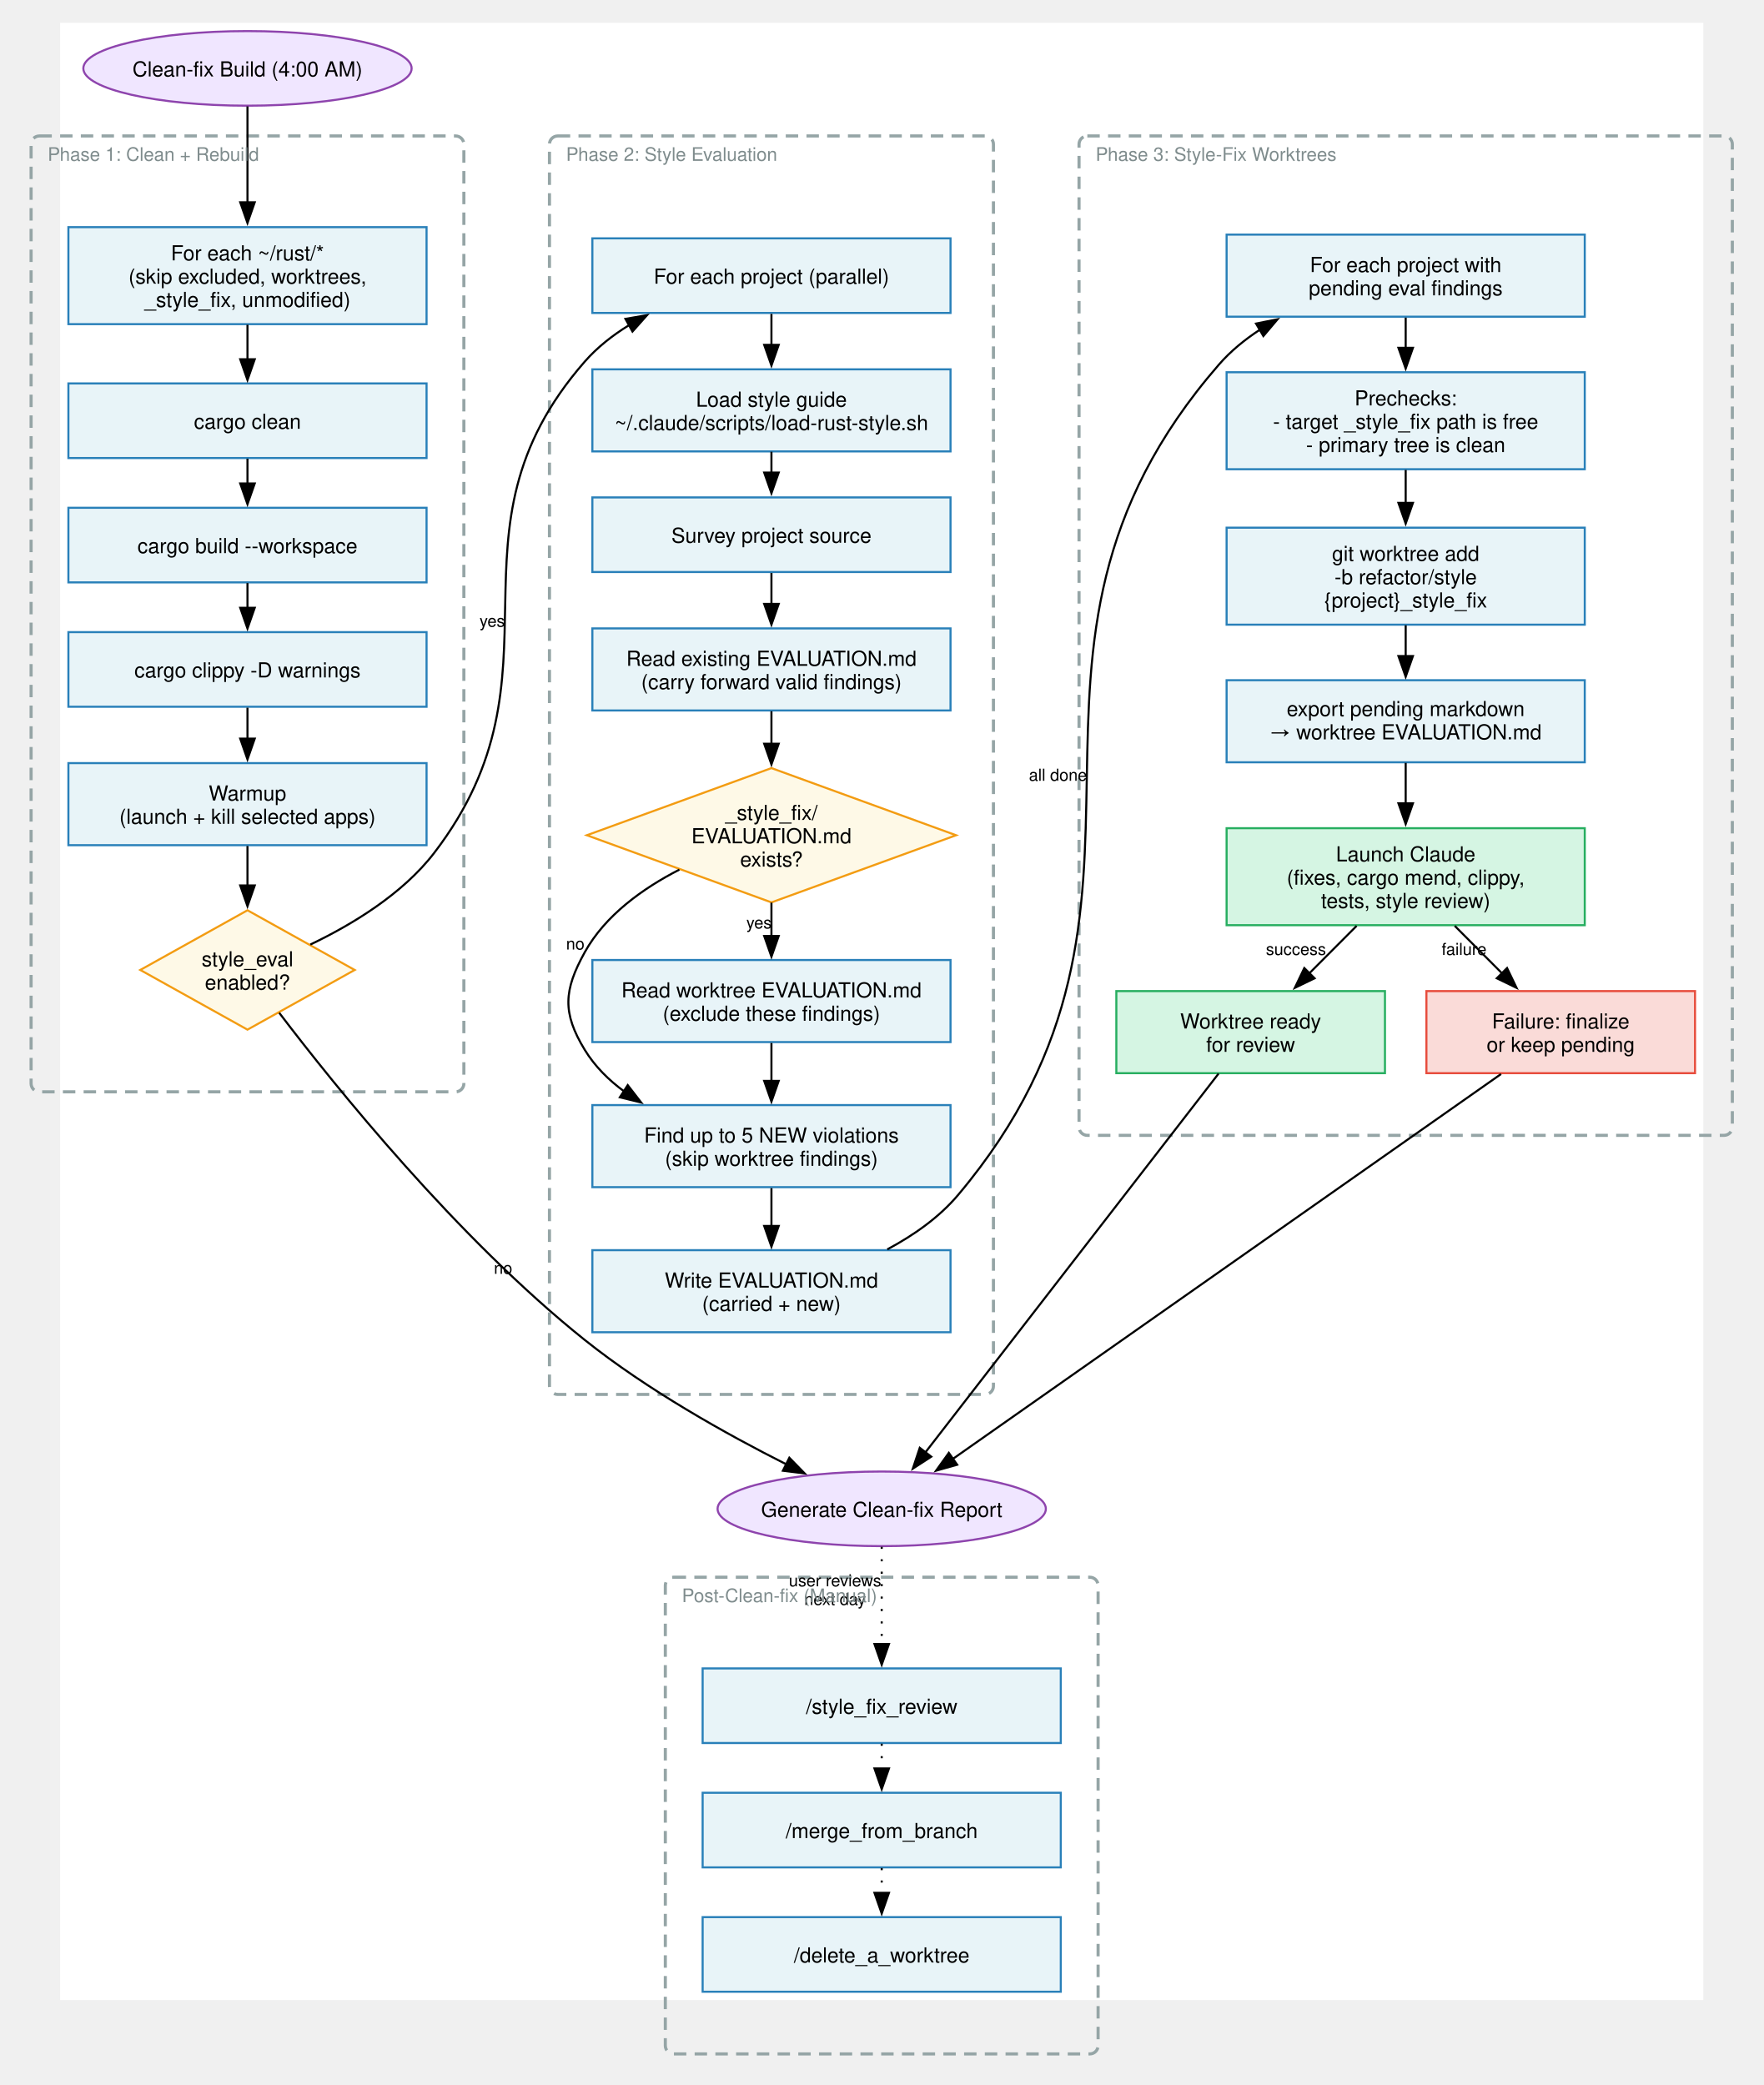
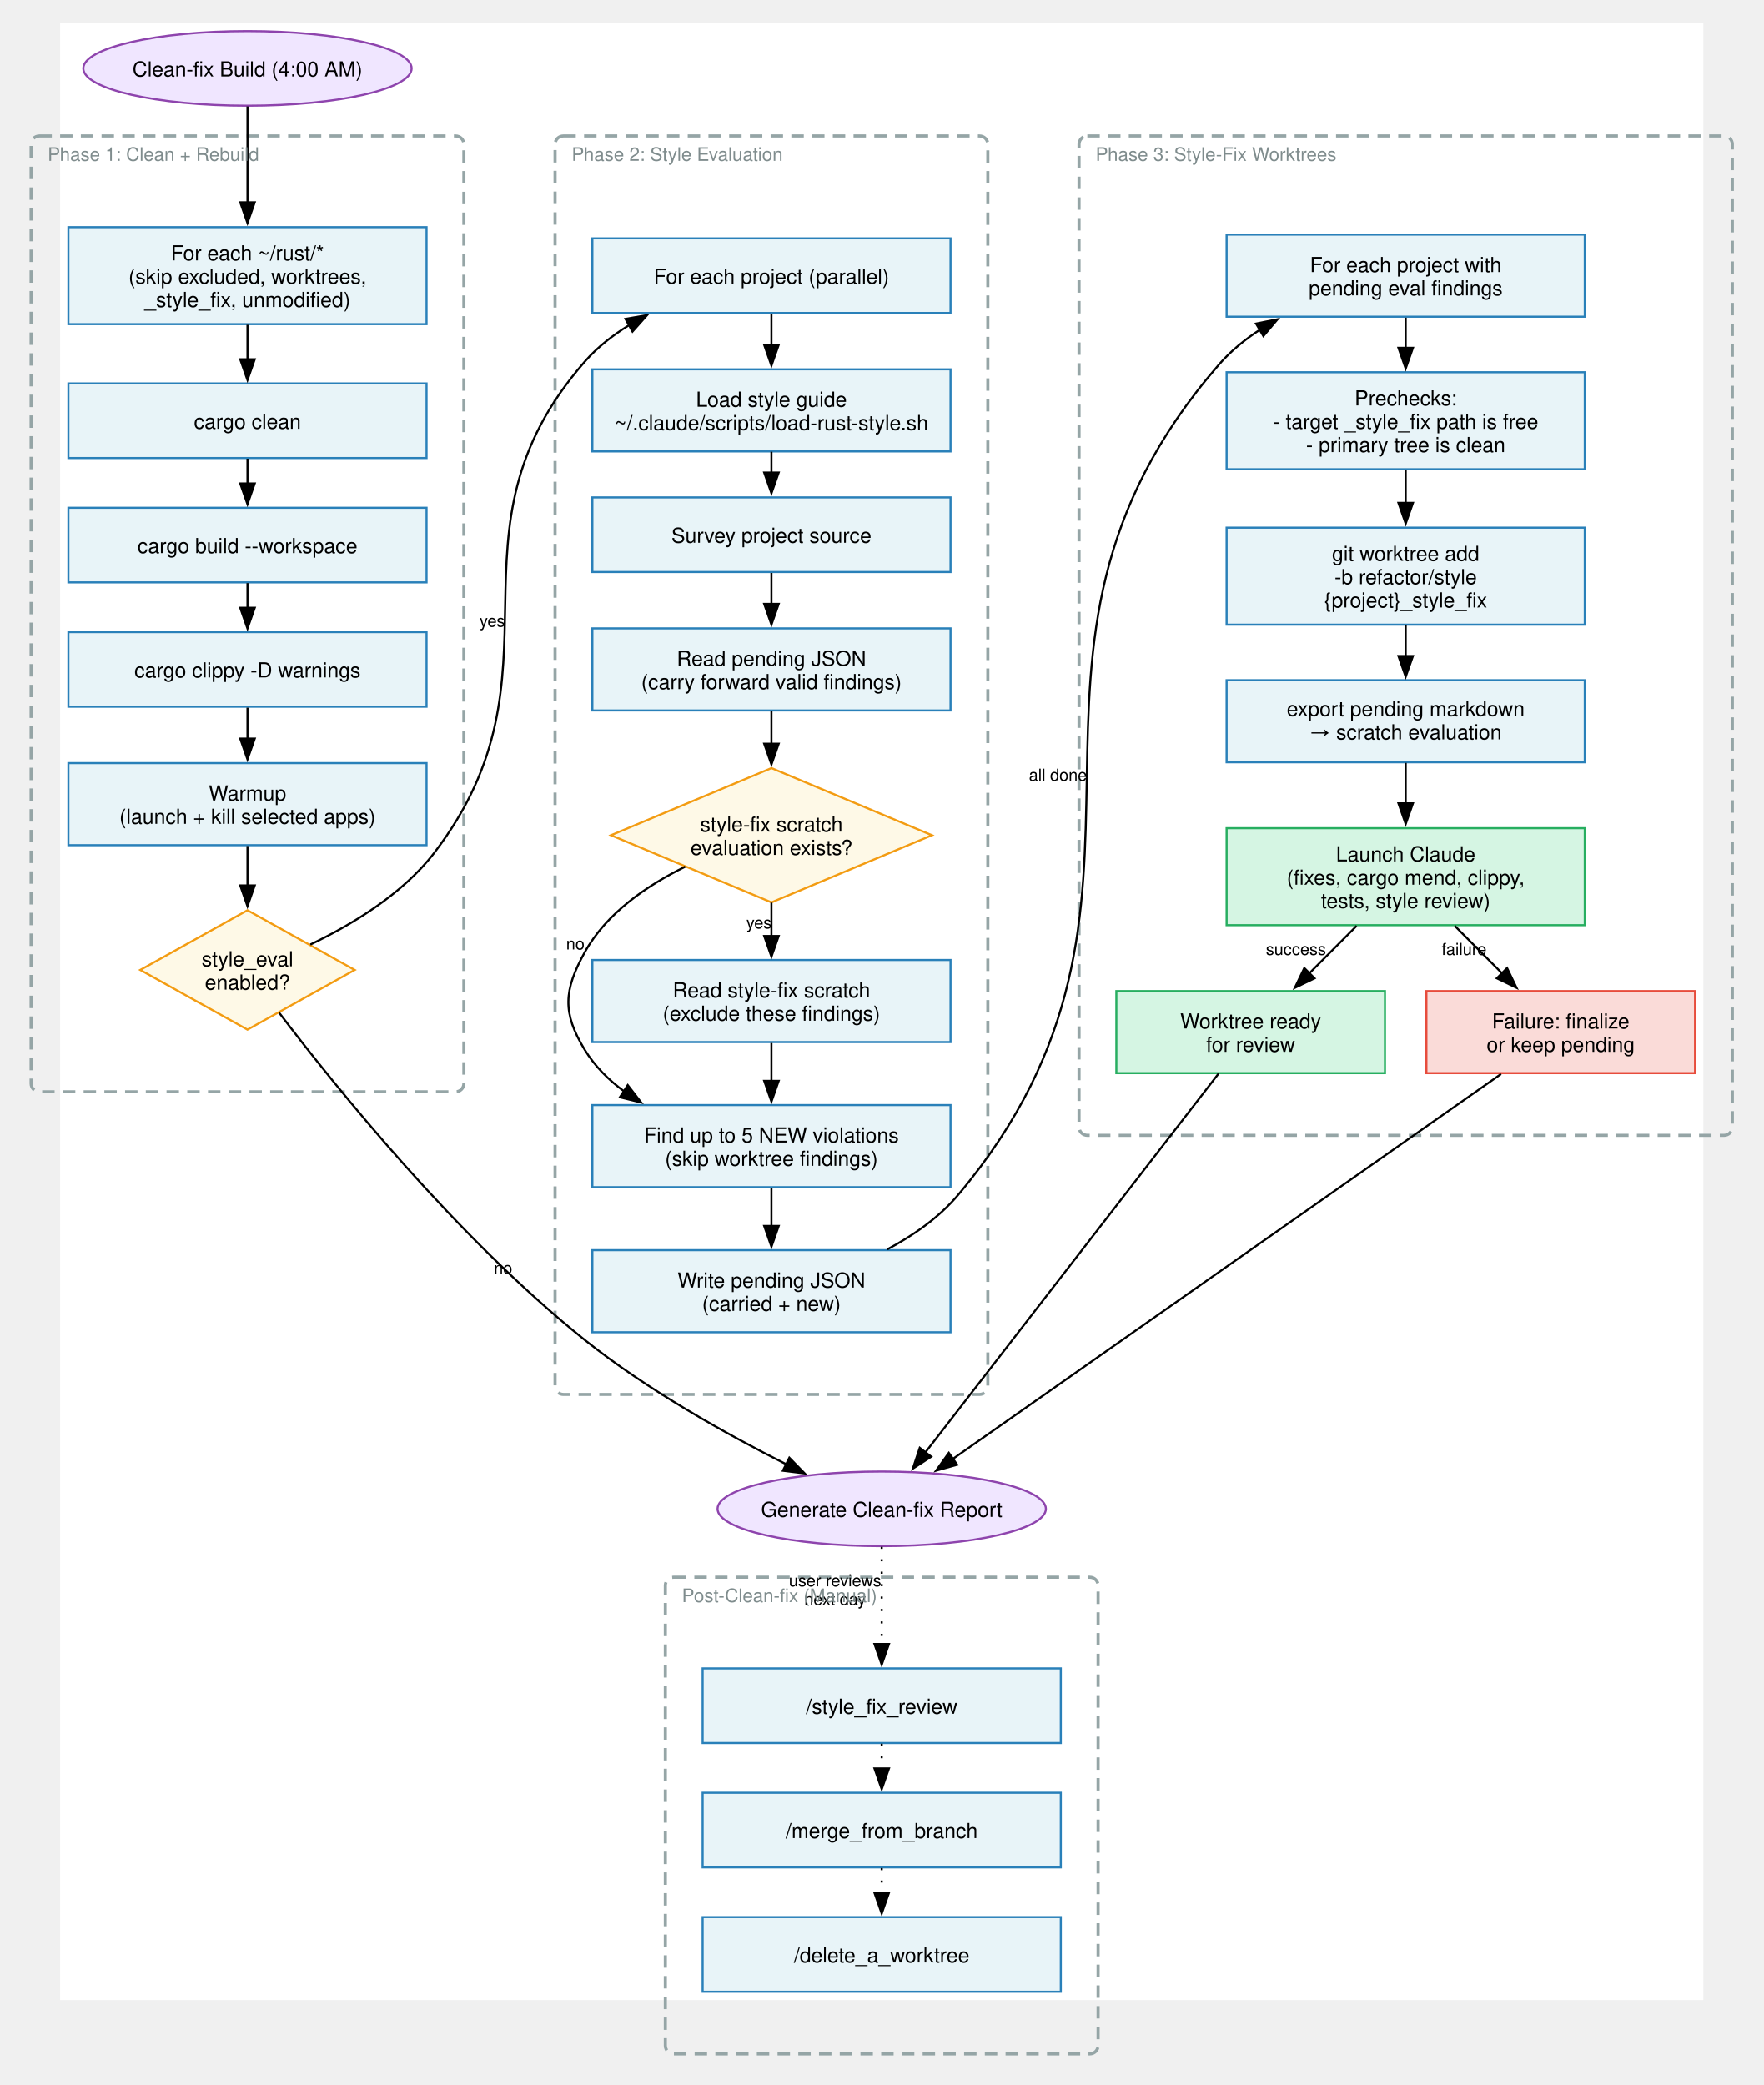
<svg xmlns="http://www.w3.org/2000/svg" width="850.8pt" height="1006.0pt" viewBox="-29.00 -11.00 850.80 1006.00">
  <g id="graph0" class="graph" transform="scale(1 1) rotate(0) translate(4 950)">
    <polygon fill="white" stroke="none" points="-4,4 -4,-950 788.8,-950 788.8,4 -4,4" />
    <rect x="-18.0" y="-895.4" width="208.8" height="461.2" fill="none" stroke="#95a5a6" stroke-width="1.5" stroke-dasharray="6,4" rx="4.0" />
-     <rect x="232.1" y="-895.4" width="214.2" height="607.2" fill="none" stroke="#95a5a6" stroke-width="1.5" stroke-dasharray="6,4" rx="4.0" />
+     <rect x="234.8" y="-895.4" width="208.8" height="607.2" fill="none" stroke="#95a5a6" stroke-width="1.5" stroke-dasharray="6,4" rx="4.0" />
    <rect x="487.6" y="-895.4" width="315.2" height="482.2" fill="none" stroke="#95a5a6" stroke-width="1.5" stroke-dasharray="6,4" rx="4.0" />
    <rect x="288.0" y="-200.0" width="208.8" height="230.0" fill="none" stroke="#95a5a6" stroke-width="1.5" stroke-dasharray="6,4" rx="4.0" />
    <g id="node1" class="node">
      <ellipse fill="#f0e6ff" stroke="#8e44ad" cx="86.4" cy="-928" rx="79.2" ry="18" />
      <text xml:space="preserve" text-anchor="middle" x="86.4" y="-924.12" font-family="Helvetica,sans-Serif" font-size="10.00">Clean-fix Build (4:00 AM)</text>
    </g>
    <g id="node2" class="node">
      <polygon fill="#e8f4f8" stroke="#2980b9" points="172.8,-851.4 0,-851.4 0,-804.6 172.8,-804.6 172.8,-851.4" />
      <text xml:space="preserve" text-anchor="middle" x="86.4" y="-835.38" font-family="Helvetica,sans-Serif" font-size="10.00">For each ~/rust/*</text>
      <text xml:space="preserve" text-anchor="middle" x="86.4" y="-824.12" font-family="Helvetica,sans-Serif" font-size="10.00">(skip excluded, worktrees,</text>
      <text xml:space="preserve" text-anchor="middle" x="86.4" y="-812.88" font-family="Helvetica,sans-Serif" font-size="10.00">_style_fix, unmodified)</text>
    </g>
    <g id="edge1" class="edge">
      <path fill="none" stroke="black" d="M86.4,-909.66C86.4,-896.72 86.4,-878.97 86.4,-863.33" />
      <polygon fill="black" stroke="black" points="89.9,-863.4 86.4,-853.4 82.9,-863.4 89.9,-863.4" />
    </g>
    <g id="node3" class="node">
      <polygon fill="#e8f4f8" stroke="#2980b9" points="172.8,-776 0,-776 0,-740 172.8,-740 172.8,-776" />
      <text xml:space="preserve" text-anchor="middle" x="86.4" y="-754.12" font-family="Helvetica,sans-Serif" font-size="10.00">cargo clean</text>
    </g>
    <g id="edge2" class="edge">
      <path fill="none" stroke="black" d="M86.4,-804.3C86.4,-798.84 86.4,-792.96 86.4,-787.29" />
      <polygon fill="black" stroke="black" points="89.9,-787.65 86.4,-777.65 82.9,-787.65 89.9,-787.65" />
    </g>
    <g id="node4" class="node">
      <polygon fill="#e8f4f8" stroke="#2980b9" points="172.8,-716 0,-716 0,-680 172.8,-680 172.8,-716" />
      <text xml:space="preserve" text-anchor="middle" x="86.4" y="-694.12" font-family="Helvetica,sans-Serif" font-size="10.00">cargo build --workspace</text>
    </g>
    <g id="edge3" class="edge">
      <path fill="none" stroke="black" d="M86.4,-739.67C86.4,-735.83 86.4,-731.69 86.4,-727.56" />
      <polygon fill="black" stroke="black" points="89.9,-727.73 86.4,-717.73 82.9,-727.73 89.9,-727.73" />
    </g>
    <g id="node5" class="node">
      <polygon fill="#e8f4f8" stroke="#2980b9" points="172.8,-656 0,-656 0,-620 172.8,-620 172.8,-656" />
      <text xml:space="preserve" text-anchor="middle" x="86.4" y="-634.13" font-family="Helvetica,sans-Serif" font-size="10.00">cargo clippy -D warnings</text>
    </g>
    <g id="edge4" class="edge">
      <path fill="none" stroke="black" d="M86.4,-679.67C86.4,-675.83 86.4,-671.69 86.4,-667.56" />
      <polygon fill="black" stroke="black" points="89.9,-667.73 86.4,-657.73 82.9,-667.73 89.9,-667.73" />
    </g>
    <g id="node6" class="node">
      <polygon fill="#e8f4f8" stroke="#2980b9" points="172.8,-592.8 0,-592.8 0,-553.2 172.8,-553.2 172.8,-592.8" />
      <text xml:space="preserve" text-anchor="middle" x="86.4" y="-574.75" font-family="Helvetica,sans-Serif" font-size="10.00">Warmup</text>
      <text xml:space="preserve" text-anchor="middle" x="86.4" y="-563.5" font-family="Helvetica,sans-Serif" font-size="10.00">(launch + kill selected apps)</text>
    </g>
    <g id="edge5" class="edge">
      <path fill="none" stroke="black" d="M86.4,-619.55C86.4,-614.77 86.4,-609.5 86.4,-604.27" />
      <polygon fill="black" stroke="black" points="89.9,-604.61 86.4,-594.61 82.9,-604.61 89.9,-604.61" />
    </g>
    <g id="node7" class="node">
      <polygon fill="#fef9e7" stroke="#f39c12" points="86.4,-521.8 34.68,-493 86.4,-464.2 138.12,-493 86.4,-521.8" />
      <text xml:space="preserve" text-anchor="middle" x="86.4" y="-494.75" font-family="Helvetica,sans-Serif" font-size="10.00">style_eval</text>
      <text xml:space="preserve" text-anchor="middle" x="86.4" y="-483.5" font-family="Helvetica,sans-Serif" font-size="10.00">enabled?</text>
    </g>
    <g id="edge6" class="edge">
      <path fill="none" stroke="black" d="M86.4,-552.81C86.4,-546.88 86.4,-540.17 86.4,-533.45" />
      <polygon fill="black" stroke="black" points="89.9,-533.76 86.4,-523.76 82.9,-533.76 89.9,-533.76" />
    </g>
    <g id="node8" class="node">
      <polygon fill="#e8f4f8" stroke="#2980b9" points="425.6,-846 252.8,-846 252.8,-810 425.6,-810 425.6,-846" />
      <text xml:space="preserve" text-anchor="middle" x="339.2" y="-824.12" font-family="Helvetica,sans-Serif" font-size="10.00">For each project (parallel)</text>
    </g>
    <g id="edge7" class="edge">
      <path fill="none" stroke="black" d="M116.73,-505.26C136.39,-514.65 161.11,-529.42 176.5,-549.5 243.52,-636.93 176.61,-703.55 249.1,-786.5 255.14,-793.41 262.58,-799.25 270.56,-804.15" />
      <polygon fill="black" stroke="black" points="268.75,-807.15 279.19,-808.95 272.15,-801.03 268.75,-807.15" />
      <text xml:space="preserve" text-anchor="middle" x="204.49" y="-658.6" font-family="Helvetica,sans-Serif" font-size="8.00">yes</text>
    </g>
    <g id="node23" class="node">
      <ellipse fill="#f0e6ff" stroke="#8e44ad" cx="392.4" cy="-233" rx="79.2" ry="18" />
      <text xml:space="preserve" text-anchor="middle" x="392.4" y="-229.12" font-family="Helvetica,sans-Serif" font-size="10.00">Generate Clean-fix Report</text>
    </g>
    <g id="edge8" class="edge">
      <path fill="none" stroke="black" d="M101.71,-472.33C128.64,-436.92 187.53,-363.72 249.1,-314.5 279.2,-290.44 317.27,-269.15 346.6,-254.36" />
      <polygon fill="black" stroke="black" points="347.83,-257.66 355.23,-250.08 344.72,-251.39 347.83,-257.66" />
      <text xml:space="preserve" text-anchor="middle" x="209.74" y="-346.37" font-family="Helvetica,sans-Serif" font-size="8.00">no</text>
    </g>
    <g id="node9" class="node">
      <polygon fill="#e8f4f8" stroke="#2980b9" points="425.6,-782.8 252.8,-782.8 252.8,-743.2 425.6,-743.2 425.6,-782.8" />
      <text xml:space="preserve" text-anchor="middle" x="339.2" y="-764.75" font-family="Helvetica,sans-Serif" font-size="10.00">Load style guide</text>
      <text xml:space="preserve" text-anchor="middle" x="339.2" y="-753.5" font-family="Helvetica,sans-Serif" font-size="10.00">~/.claude/scripts/load-rust-style.sh</text>
    </g>
    <g id="edge9" class="edge">
      <path fill="none" stroke="black" d="M339.2,-809.55C339.2,-804.77 339.2,-799.5 339.2,-794.27" />
      <polygon fill="black" stroke="black" points="342.7,-794.61 339.2,-784.61 335.7,-794.61 342.7,-794.61" />
    </g>
    <g id="node10" class="node">
      <polygon fill="#e8f4f8" stroke="#2980b9" points="425.6,-721 252.8,-721 252.8,-685 425.6,-685 425.6,-721" />
      <text xml:space="preserve" text-anchor="middle" x="339.2" y="-699.12" font-family="Helvetica,sans-Serif" font-size="10.00">Survey project source</text>
    </g>
    <g id="edge10" class="edge">
      <path fill="none" stroke="black" d="M339.2,-743.02C339.2,-739.76 339.2,-736.32 339.2,-732.89" />
      <polygon fill="black" stroke="black" points="342.7,-732.99 339.2,-722.99 335.7,-732.99 342.7,-732.99" />
    </g>
    <g id="node11" class="node">
      <polygon fill="#e8f4f8" stroke="#2980b9" points="425.6,-657.8 252.8,-657.8 252.8,-618.2 425.6,-618.2 425.6,-657.8" />
-       <text xml:space="preserve" text-anchor="middle" x="339.2" y="-639.75" font-family="Helvetica,sans-Serif" font-size="10.00">Read existing EVALUATION.md</text>
+       <text xml:space="preserve" text-anchor="middle" x="339.2" y="-639.75" font-family="Helvetica,sans-Serif" font-size="10.00">Read pending JSON</text>
      <text xml:space="preserve" text-anchor="middle" x="339.2" y="-628.5" font-family="Helvetica,sans-Serif" font-size="10.00">(carry forward valid findings)</text>
    </g>
    <g id="edge11" class="edge">
      <path fill="none" stroke="black" d="M339.2,-684.55C339.2,-679.77 339.2,-674.5 339.2,-669.27" />
      <polygon fill="black" stroke="black" points="342.7,-669.61 339.2,-659.61 335.7,-669.61 342.7,-669.61" />
    </g>
    <g id="node12" class="node">
-       <polygon fill="#fef9e7" stroke="#f39c12" points="339.2,-590.4 250.12,-558 339.2,-525.6 428.28,-558 339.2,-590.4" />
-       <text xml:space="preserve" text-anchor="middle" x="339.2" y="-565.38" font-family="Helvetica,sans-Serif" font-size="10.00">_style_fix/</text>
-       <text xml:space="preserve" text-anchor="middle" x="339.2" y="-554.12" font-family="Helvetica,sans-Serif" font-size="10.00">EVALUATION.md</text>
-       <text xml:space="preserve" text-anchor="middle" x="339.2" y="-542.88" font-family="Helvetica,sans-Serif" font-size="10.00">exists?</text>
+       <polygon fill="#fef9e7" stroke="#f39c12" points="339.2,-590.4 261.77,-558 339.2,-525.6 416.63,-558 339.2,-590.4" />
+       <text xml:space="preserve" text-anchor="middle" x="339.2" y="-559.75" font-family="Helvetica,sans-Serif" font-size="10.00">style-fix scratch</text>
+       <text xml:space="preserve" text-anchor="middle" x="339.2" y="-548.5" font-family="Helvetica,sans-Serif" font-size="10.00">evaluation exists?</text>
    </g>
    <g id="edge12" class="edge">
      <path fill="none" stroke="black" d="M339.2,-617.81C339.2,-612.92 339.2,-607.5 339.2,-601.98" />
      <polygon fill="black" stroke="black" points="342.7,-602.15 339.2,-592.15 335.7,-602.15 342.7,-602.15" />
    </g>
    <g id="node13" class="node">
      <polygon fill="#e8f4f8" stroke="#2980b9" points="425.6,-497.8 252.8,-497.8 252.8,-458.2 425.6,-458.2 425.6,-497.8" />
-       <text xml:space="preserve" text-anchor="middle" x="339.2" y="-479.75" font-family="Helvetica,sans-Serif" font-size="10.00">Read worktree EVALUATION.md</text>
+       <text xml:space="preserve" text-anchor="middle" x="339.2" y="-479.75" font-family="Helvetica,sans-Serif" font-size="10.00">Read style-fix scratch</text>
      <text xml:space="preserve" text-anchor="middle" x="339.2" y="-468.5" font-family="Helvetica,sans-Serif" font-size="10.00">(exclude these findings)</text>
    </g>
    <g id="edge13" class="edge">
      <path fill="none" stroke="black" d="M339.2,-525.46C339.2,-520.06 339.2,-514.47 339.2,-509.1" />
      <polygon fill="black" stroke="black" points="342.7,-509.39 339.2,-499.39 335.7,-509.39 342.7,-509.39" />
      <text xml:space="preserve" text-anchor="middle" x="333.2" y="-513.03" font-family="Helvetica,sans-Serif" font-size="8.00">yes</text>
    </g>
    <g id="node14" class="node">
      <polygon fill="#e8f4f8" stroke="#2980b9" points="425.6,-427.8 252.8,-427.8 252.8,-388.2 425.6,-388.2 425.6,-427.8" />
      <text xml:space="preserve" text-anchor="middle" x="339.2" y="-409.75" font-family="Helvetica,sans-Serif" font-size="10.00">Find up to 5 NEW violations</text>
      <text xml:space="preserve" text-anchor="middle" x="339.2" y="-398.5" font-family="Helvetica,sans-Serif" font-size="10.00">(skip worktree findings)</text>
    </g>
    <g id="edge14" class="edge">
-       <path fill="none" stroke="black" d="M294.78,-541.41C277.28,-532.44 259.02,-519.43 249.1,-501.5 238.99,-483.22 238.23,-472.34 249.1,-454.5 253.97,-446.5 260.71,-439.82 268.32,-434.26" />
+       <path fill="none" stroke="black" d="M297.61,-542.84C279.28,-533.83 259.56,-520.4 249.1,-501.5 238.99,-483.22 238.23,-472.34 249.1,-454.5 253.97,-446.5 260.71,-439.82 268.32,-434.26" />
      <polygon fill="black" stroke="black" points="269.86,-437.43 276.34,-429.05 266.05,-431.56 269.86,-437.43" />
-       <text xml:space="preserve" text-anchor="middle" x="244.57" y="-502.85" font-family="Helvetica,sans-Serif" font-size="8.00">no</text>
+       <text xml:space="preserve" text-anchor="middle" x="244.59" y="-502.87" font-family="Helvetica,sans-Serif" font-size="8.00">no</text>
    </g>
    <g id="edge15" class="edge">
      <path fill="none" stroke="black" d="M339.2,-457.75C339.2,-451.9 339.2,-445.37 339.2,-439.02" />
      <polygon fill="black" stroke="black" points="342.7,-439.47 339.2,-429.47 335.7,-439.47 342.7,-439.47" />
    </g>
    <g id="node15" class="node">
      <polygon fill="#e8f4f8" stroke="#2980b9" points="425.6,-357.8 252.8,-357.8 252.8,-318.2 425.6,-318.2 425.6,-357.8" />
-       <text xml:space="preserve" text-anchor="middle" x="339.2" y="-339.75" font-family="Helvetica,sans-Serif" font-size="10.00">Write EVALUATION.md</text>
+       <text xml:space="preserve" text-anchor="middle" x="339.2" y="-339.75" font-family="Helvetica,sans-Serif" font-size="10.00">Write pending JSON</text>
      <text xml:space="preserve" text-anchor="middle" x="339.2" y="-328.5" font-family="Helvetica,sans-Serif" font-size="10.00">(carried + new)</text>
    </g>
    <g id="edge16" class="edge">
      <path fill="none" stroke="black" d="M339.2,-387.75C339.2,-381.9 339.2,-375.37 339.2,-369.02" />
      <polygon fill="black" stroke="black" points="342.7,-369.47 339.2,-359.47 335.7,-369.47 342.7,-369.47" />
    </g>
    <g id="node16" class="node">
      <polygon fill="#e8f4f8" stroke="#2980b9" points="731.6,-847.8 558.8,-847.8 558.8,-808.2 731.6,-808.2 731.6,-847.8" />
      <text xml:space="preserve" text-anchor="middle" x="645.2" y="-829.75" font-family="Helvetica,sans-Serif" font-size="10.00">For each project with</text>
      <text xml:space="preserve" text-anchor="middle" x="645.2" y="-818.5" font-family="Helvetica,sans-Serif" font-size="10.00">pending eval findings</text>
    </g>
    <g id="edge17" class="edge">
      <path fill="none" stroke="black" d="M395.08,-358.18C407.73,-364.93 420.12,-373.59 429.3,-384.5 549.42,-527.31 432.7,-644.23 555.1,-785.1 560.77,-791.63 567.66,-797.24 575.07,-802.05" />
      <polygon fill="black" stroke="black" points="572.99,-804.89 583.38,-806.95 576.54,-798.86 572.99,-804.89" />
      <text xml:space="preserve" text-anchor="middle" x="477.43" y="-584.28" font-family="Helvetica,sans-Serif" font-size="8.00">all done</text>
    </g>
    <g id="node17" class="node">
      <polygon fill="#e8f4f8" stroke="#2980b9" points="731.6,-781.4 558.8,-781.4 558.8,-734.6 731.6,-734.6 731.6,-781.4" />
      <text xml:space="preserve" text-anchor="middle" x="645.2" y="-765.38" font-family="Helvetica,sans-Serif" font-size="10.00">Prechecks:</text>
      <text xml:space="preserve" text-anchor="middle" x="645.2" y="-754.12" font-family="Helvetica,sans-Serif" font-size="10.00">- target _style_fix path is free</text>
      <text xml:space="preserve" text-anchor="middle" x="645.2" y="-742.88" font-family="Helvetica,sans-Serif" font-size="10.00">- primary tree is clean</text>
    </g>
    <g id="edge18" class="edge">
      <path fill="none" stroke="black" d="M645.2,-807.75C645.2,-803.17 645.2,-798.16 645.2,-793.16" />
      <polygon fill="black" stroke="black" points="648.7,-793.17 645.2,-783.17 641.7,-793.17 648.7,-793.17" />
    </g>
    <g id="node18" class="node">
      <polygon fill="#e8f4f8" stroke="#2980b9" points="731.6,-706.4 558.8,-706.4 558.8,-659.6 731.6,-659.6 731.6,-706.4" />
      <text xml:space="preserve" text-anchor="middle" x="645.2" y="-690.38" font-family="Helvetica,sans-Serif" font-size="10.00">git worktree add</text>
      <text xml:space="preserve" text-anchor="middle" x="645.2" y="-679.13" font-family="Helvetica,sans-Serif" font-size="10.00">-b refactor/style</text>
      <text xml:space="preserve" text-anchor="middle" x="645.2" y="-667.88" font-family="Helvetica,sans-Serif" font-size="10.00">{project}_style_fix</text>
    </g>
    <g id="edge19" class="edge">
      <path fill="none" stroke="black" d="M645.2,-734.27C645.2,-729.07 645.2,-723.46 645.2,-717.93" />
      <polygon fill="black" stroke="black" points="648.7,-718.35 645.2,-708.35 641.7,-718.35 648.7,-718.35" />
    </g>
    <g id="node19" class="node">
      <polygon fill="#e8f4f8" stroke="#2980b9" points="731.6,-632.8 558.8,-632.8 558.8,-593.2 731.6,-593.2 731.6,-632.8" />
      <text xml:space="preserve" text-anchor="middle" x="645.2" y="-615.5" font-family="Helvetica,sans-Serif" font-size="10.00">export pending markdown</text>
-       <text xml:space="preserve" text-anchor="middle" x="645.2" y="-604.25" font-family="Helvetica,sans-Serif" font-size="10.00">→ worktree EVALUATION.md</text>
+       <text xml:space="preserve" text-anchor="middle" x="645.2" y="-604.25" font-family="Helvetica,sans-Serif" font-size="10.00">→ scratch evaluation</text>
    </g>
    <g id="edge20" class="edge">
      <path fill="none" stroke="black" d="M645.2,-659.3C645.2,-654.48 645.2,-649.34 645.2,-644.31" />
      <polygon fill="black" stroke="black" points="648.7,-644.46 645.2,-634.46 641.7,-644.46 648.7,-644.46" />
    </g>
    <g id="node20" class="node">
      <polygon fill="#d5f5e3" stroke="#27ae60" points="731.6,-561.4 558.8,-561.4 558.8,-514.6 731.6,-514.6 731.6,-561.4" />
      <text xml:space="preserve" text-anchor="middle" x="645.2" y="-545.38" font-family="Helvetica,sans-Serif" font-size="10.00">Launch Claude</text>
      <text xml:space="preserve" text-anchor="middle" x="645.2" y="-534.12" font-family="Helvetica,sans-Serif" font-size="10.00">(fixes, cargo mend, clippy,</text>
      <text xml:space="preserve" text-anchor="middle" x="645.2" y="-522.88" font-family="Helvetica,sans-Serif" font-size="10.00">tests, style review)</text>
    </g>
    <g id="edge21" class="edge">
      <path fill="none" stroke="black" d="M645.2,-592.9C645.2,-586.79 645.2,-579.88 645.2,-573.08" />
      <polygon fill="black" stroke="black" points="648.7,-573.4 645.2,-563.4 641.7,-573.4 648.7,-573.4" />
    </g>
    <g id="node21" class="node">
      <polygon fill="#d5f5e3" stroke="#27ae60" points="635.2,-482.8 505.6,-482.8 505.6,-443.2 635.2,-443.2 635.2,-482.8" />
      <text xml:space="preserve" text-anchor="middle" x="570.4" y="-464.75" font-family="Helvetica,sans-Serif" font-size="10.00">Worktree ready</text>
      <text xml:space="preserve" text-anchor="middle" x="570.4" y="-453.5" font-family="Helvetica,sans-Serif" font-size="10.00">for review</text>
    </g>
    <g id="edge22" class="edge">
      <path fill="none" stroke="black" d="M621.53,-514.27C614.24,-506.96 606.14,-498.84 598.58,-491.25" />
      <polygon fill="black" stroke="black" points="601.25,-488.98 591.71,-484.37 596.29,-493.92 601.25,-488.98" />
      <text xml:space="preserve" text-anchor="middle" x="592.27" y="-500.24" font-family="Helvetica,sans-Serif" font-size="8.00">success</text>
    </g>
    <g id="node22" class="node">
      <polygon fill="#fadbd8" stroke="#e74c3c" points="784.8,-482.8 655.2,-482.8 655.2,-443.2 784.8,-443.2 784.8,-482.8" />
      <text xml:space="preserve" text-anchor="middle" x="720" y="-464.75" font-family="Helvetica,sans-Serif" font-size="10.00">Failure: finalize</text>
      <text xml:space="preserve" text-anchor="middle" x="720" y="-453.5" font-family="Helvetica,sans-Serif" font-size="10.00">or keep pending</text>
    </g>
    <g id="edge23" class="edge">
      <path fill="none" stroke="black" d="M668.87,-514.27C676.16,-506.96 684.26,-498.84 691.82,-491.25" />
      <polygon fill="black" stroke="black" points="694.11,-493.92 698.69,-484.37 689.15,-488.98 694.11,-493.92" />
      <text xml:space="preserve" text-anchor="middle" x="673.38" y="-500.24" font-family="Helvetica,sans-Serif" font-size="8.00">failure</text>
    </g>
    <g id="edge24" class="edge">
      <path fill="none" stroke="black" d="M554.92,-442.99C522.95,-401.68 449.61,-306.93 413.41,-260.15" />
      <polygon fill="black" stroke="black" points="416.3,-258.16 407.41,-252.39 410.76,-262.44 416.3,-258.16" />
    </g>
    <g id="edge25" class="edge">
      <path fill="none" stroke="black" d="M691.21,-442.79C630.92,-400.46 491.59,-302.64 426.75,-257.11" />
      <polygon fill="black" stroke="black" points="428.8,-254.28 418.61,-251.4 424.78,-260.01 428.8,-254.28" />
    </g>
    <g id="node24" class="node">
      <polygon fill="#e8f4f8" stroke="#2980b9" points="478.8,-156 306,-156 306,-120 478.8,-120 478.8,-156" />
      <text xml:space="preserve" text-anchor="middle" x="392.4" y="-134.12" font-family="Helvetica,sans-Serif" font-size="10.00">/style_fix_review</text>
    </g>
    <g id="edge26" class="edge">
      <path fill="none" stroke="black" stroke-dasharray="1,5" d="M392.4,-214.68C392.4,-201.28 392.4,-182.81 392.4,-167.36" />
      <polygon fill="black" stroke="black" points="395.9,-167.77 392.4,-157.77 388.9,-167.77 395.9,-167.77" />
      <text xml:space="preserve" text-anchor="middle" x="369.9" y="-195.6" font-family="Helvetica,sans-Serif" font-size="8.00">user reviews</text>
      <text xml:space="preserve" text-anchor="middle" x="369.9" y="-186.6" font-family="Helvetica,sans-Serif" font-size="8.00">next day</text>
    </g>
    <g id="node25" class="node">
      <polygon fill="#e8f4f8" stroke="#2980b9" points="478.8,-96 306,-96 306,-60 478.8,-60 478.8,-96" />
      <text xml:space="preserve" text-anchor="middle" x="392.4" y="-74.13" font-family="Helvetica,sans-Serif" font-size="10.00">/merge_from_branch</text>
    </g>
    <g id="edge27" class="edge">
      <path fill="none" stroke="black" stroke-dasharray="1,5" d="M392.4,-119.67C392.4,-115.83 392.4,-111.69 392.4,-107.56" />
      <polygon fill="black" stroke="black" points="395.9,-107.73 392.4,-97.73 388.9,-107.73 395.9,-107.73" />
    </g>
    <g id="node26" class="node">
      <polygon fill="#e8f4f8" stroke="#2980b9" points="478.8,-36 306,-36 306,0 478.8,0 478.8,-36" />
      <text xml:space="preserve" text-anchor="middle" x="392.4" y="-14.12" font-family="Helvetica,sans-Serif" font-size="10.00">/delete_a_worktree</text>
    </g>
    <g id="edge28" class="edge">
      <path fill="none" stroke="black" stroke-dasharray="1,5" d="M392.4,-59.67C392.4,-55.83 392.4,-51.69 392.4,-47.56" />
      <polygon fill="black" stroke="black" points="395.9,-47.73 392.4,-37.73 388.9,-47.73 395.9,-47.73" />
    </g>
    <text x="-10.0" y="-883.4" font-family="Helvetica,sans-Serif" font-size="9" fill="#7f8c8d">Phase 1: Clean + Rebuild</text>
-     <text x="240.1" y="-883.4" font-family="Helvetica,sans-Serif" font-size="9" fill="#7f8c8d">Phase 2: Style Evaluation</text>
+     <text x="242.8" y="-883.4" font-family="Helvetica,sans-Serif" font-size="9" fill="#7f8c8d">Phase 2: Style Evaluation</text>
    <text x="495.6" y="-883.4" font-family="Helvetica,sans-Serif" font-size="9" fill="#7f8c8d">Phase 3: Style-Fix Worktrees</text>
    <text x="296.0" y="-188.0" font-family="Helvetica,sans-Serif" font-size="9" fill="#7f8c8d">Post-Clean-fix (Manual)</text>
  </g>
</svg>
